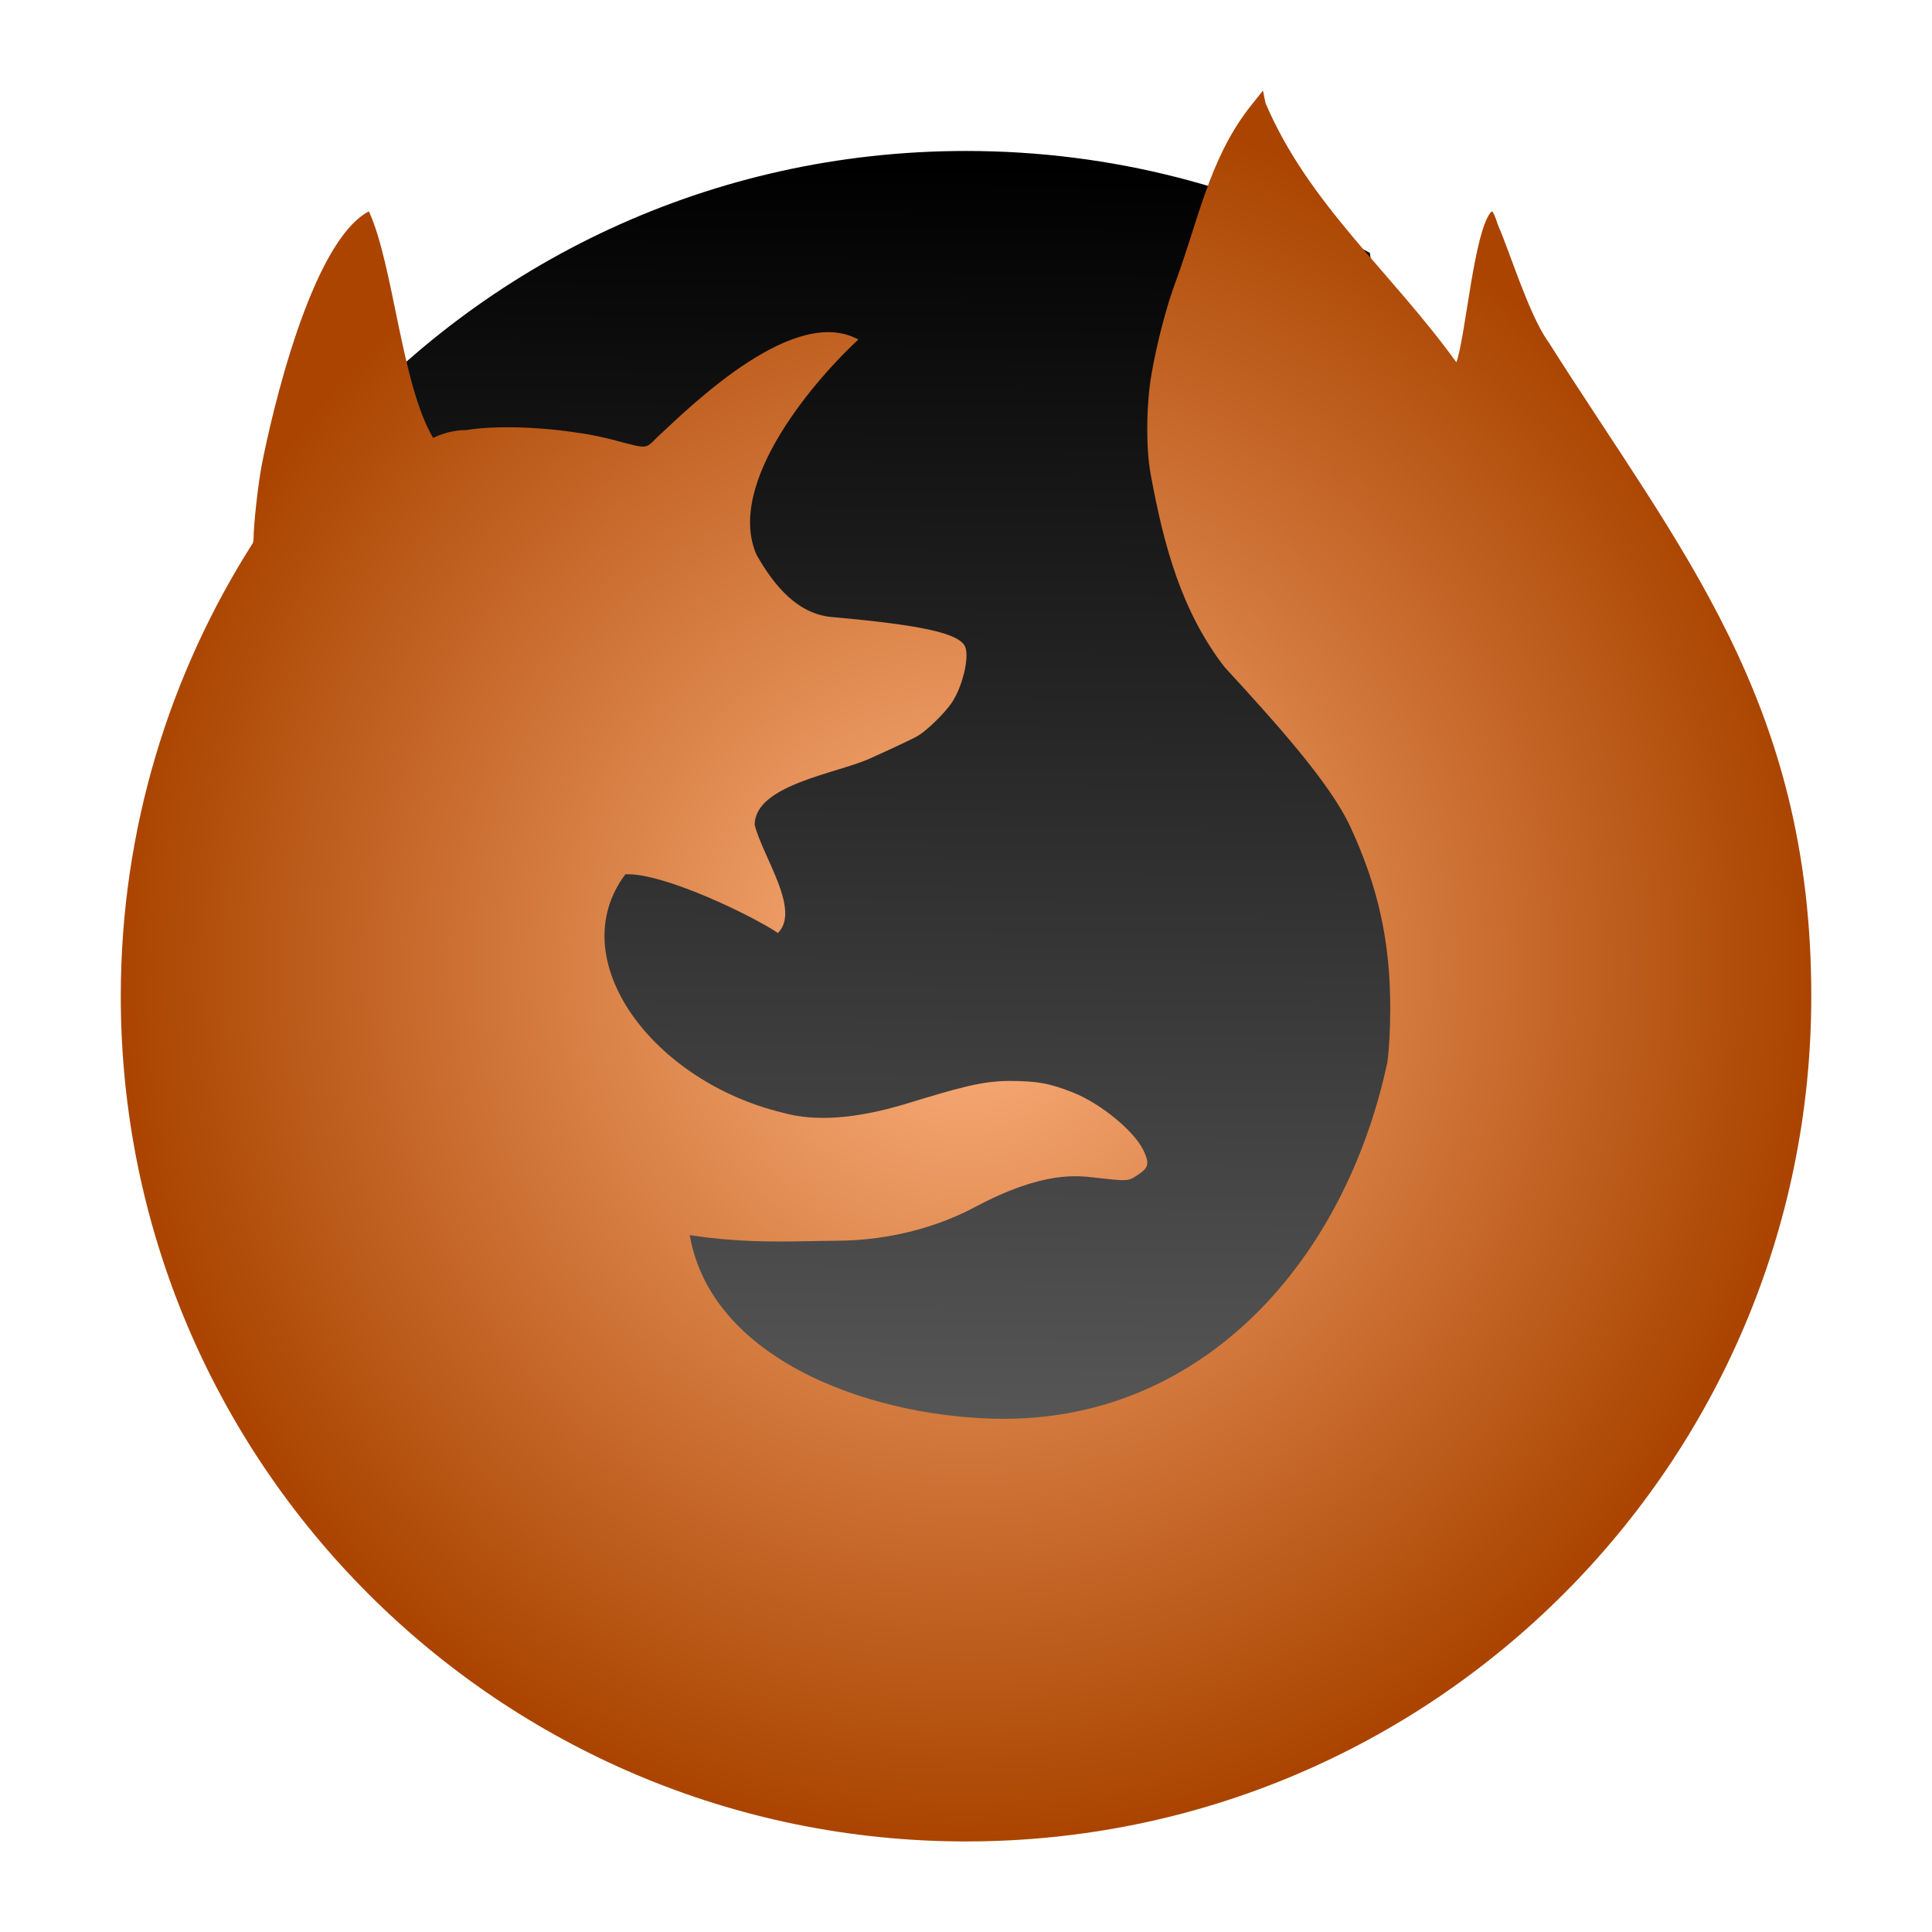
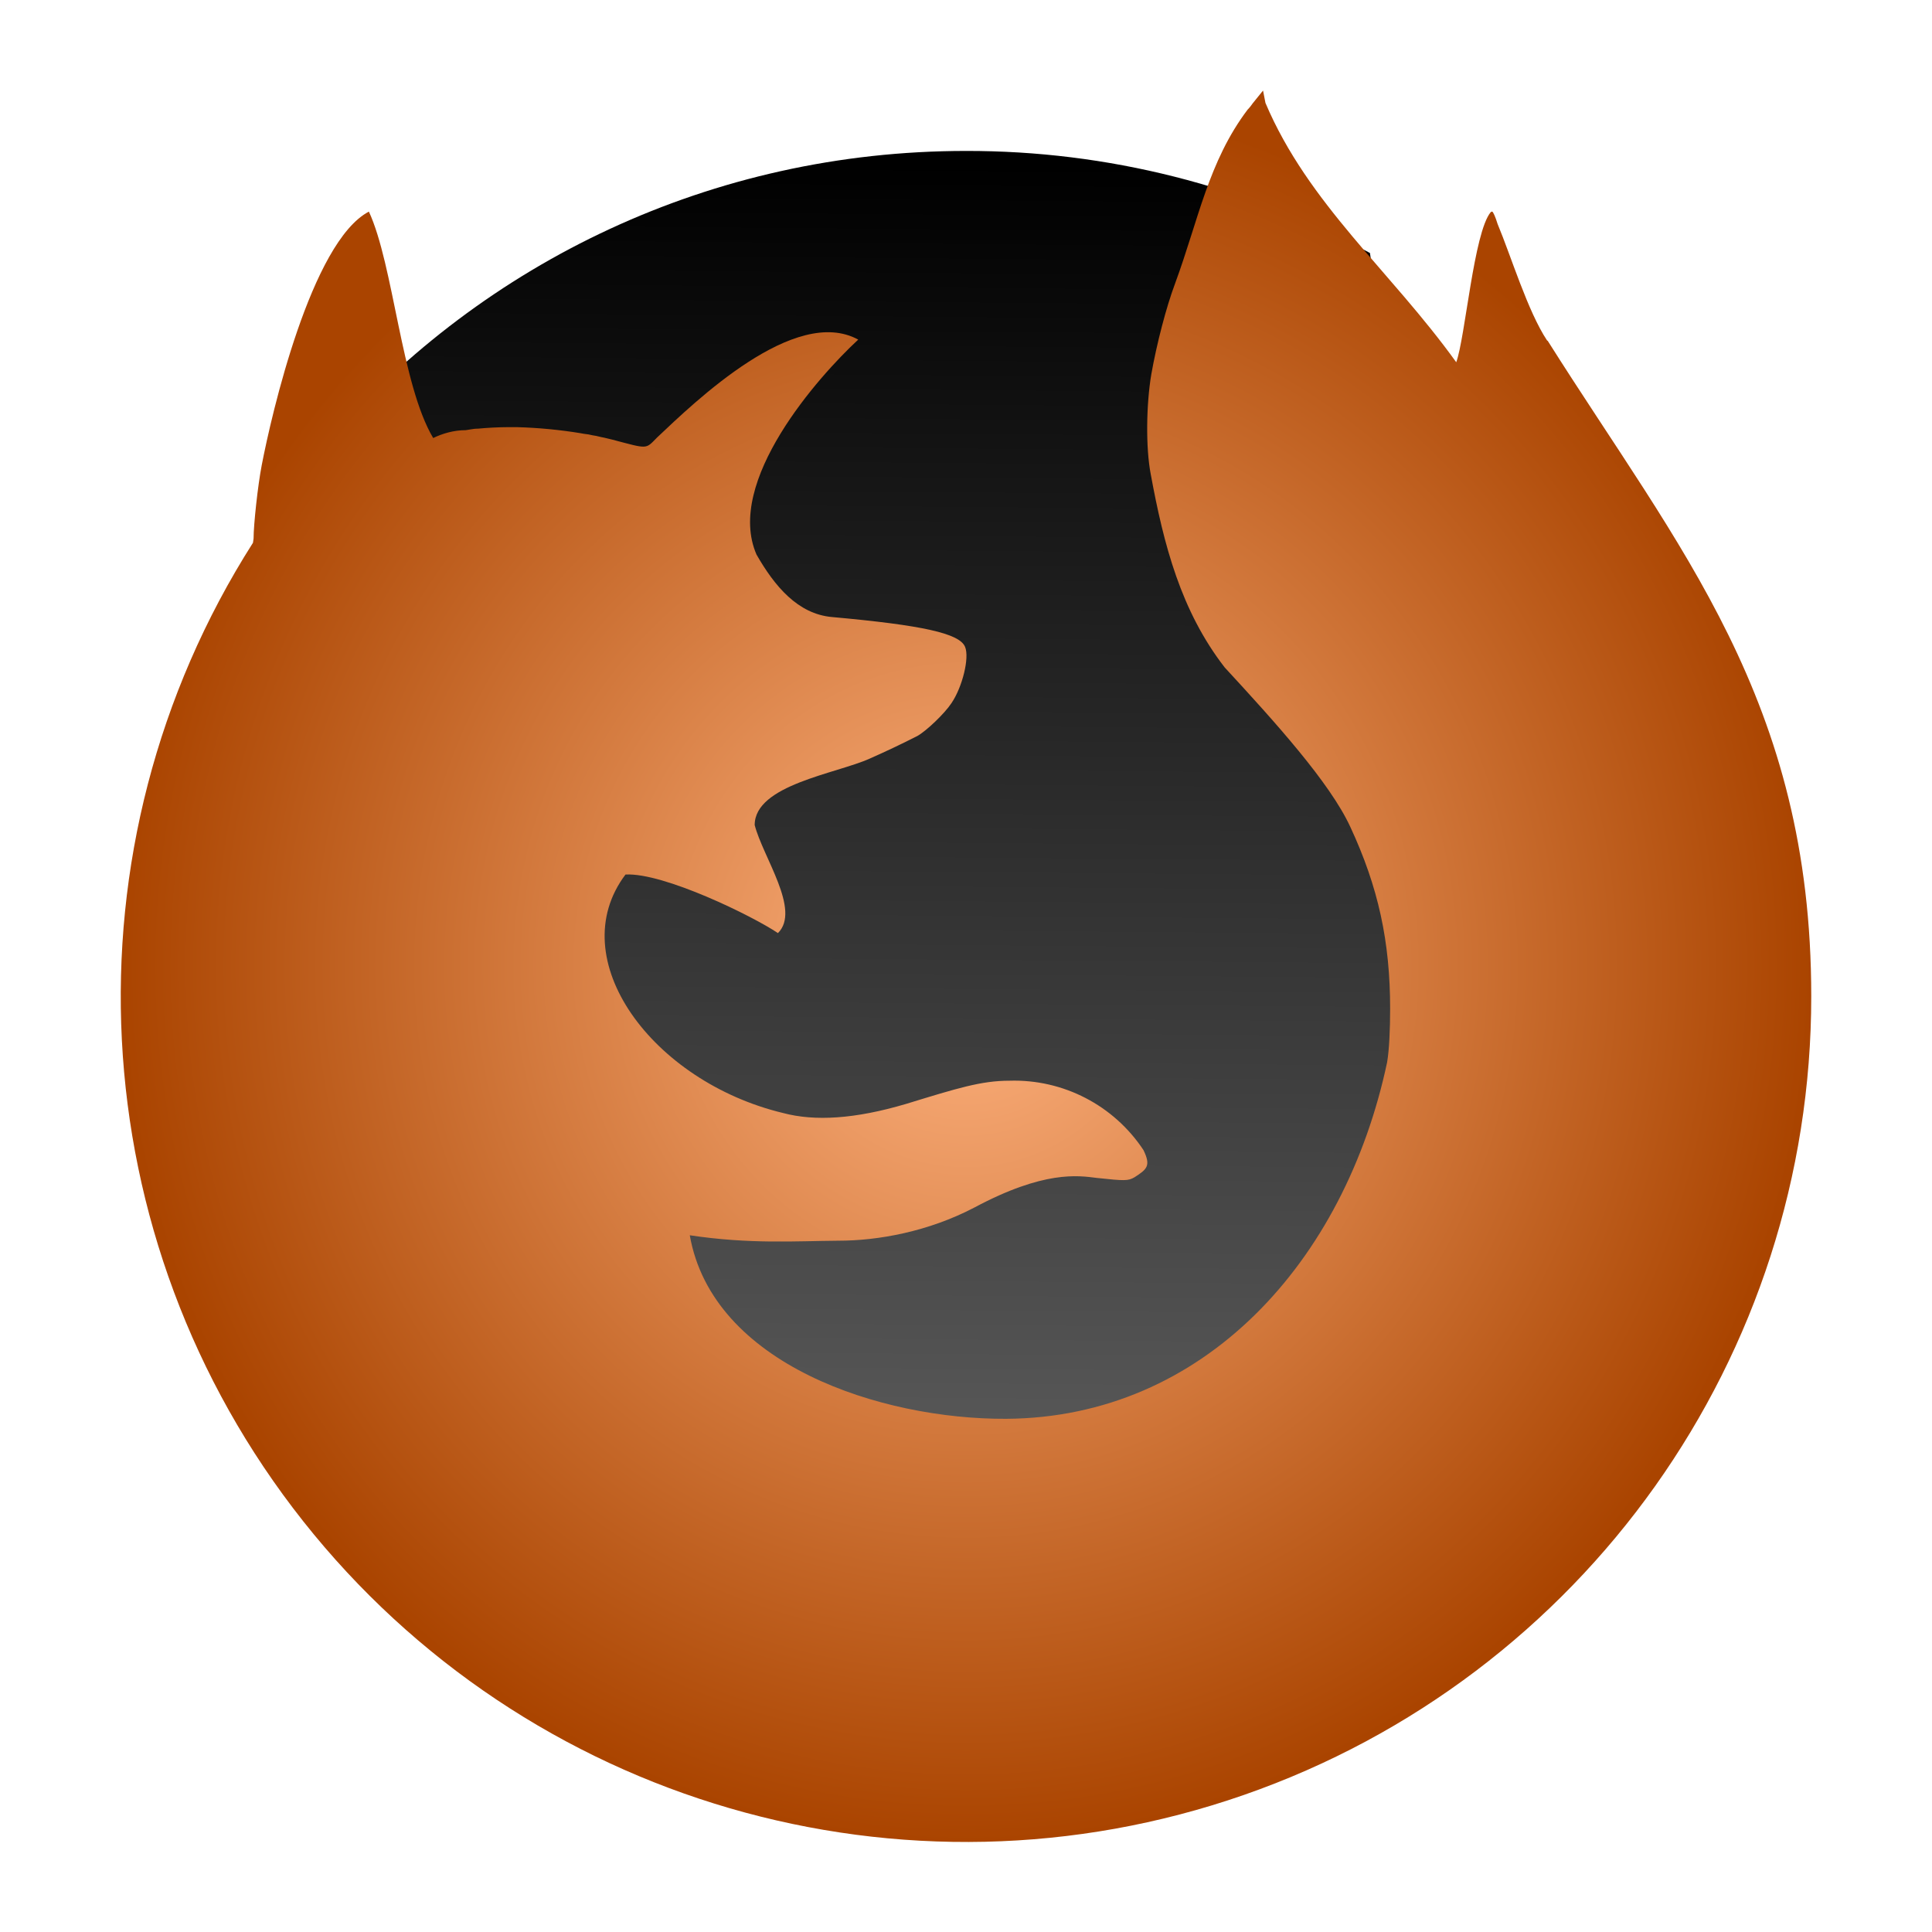
- <svg xmlns="http://www.w3.org/2000/svg" xmlns:xlink="http://www.w3.org/1999/xlink" width="64" height="64" version="1" id="svg12">
-   <defs id="defs16">
-     <linearGradient id="linearGradient852">
-       <stop style="stop-color:#666666;stop-opacity:1" offset="0" id="stop848" />
-       <stop style="stop-color:#000000;stop-opacity:1" offset="1" id="stop850" />
+ <svg xmlns="http://www.w3.org/2000/svg" xmlns:xlink="http://www.w3.org/1999/xlink" width="64" height="64" version="1">
+   <defs>
+     <linearGradient id="b">
+       <stop offset="0" stop-color="#666" />
+       <stop offset="1" />
    </linearGradient>
-     <linearGradient id="linearGradient821">
-       <stop style="stop-color:#ffb380;stop-opacity:1" offset="0" id="stop817" />
-       <stop style="stop-color:#aa4400;stop-opacity:1" offset="1" id="stop819" />
+     <linearGradient id="a">
+       <stop offset="0" stop-color="#ffb380" />
+       <stop offset="1" stop-color="#a40" />
    </linearGradient>
-     <radialGradient xlink:href="#linearGradient821" id="radialGradient823" cx="32" cy="32" fx="32" fy="32" r="28" gradientTransform="matrix(1,0,0,1.035731,0,-1.143385)" gradientUnits="userSpaceOnUse" />
-     <linearGradient xlink:href="#linearGradient852" id="linearGradient854" x1="10.759" y1="54.613" x2="11.163" y2="5.252" gradientUnits="userSpaceOnUse" />
+     <radialGradient xlink:href="#a" id="d" cx="32" cy="32" fx="32" fy="32" r="28" gradientTransform="matrix(1 0 0 1.03573 0 -1.14)" gradientUnits="userSpaceOnUse" />
+     <linearGradient xlink:href="#b" id="c" x1="10.76" y1="54.61" x2="11.16" y2="5.25" gradientUnits="userSpaceOnUse" />
  </defs>
-   <path style="fill:url(#linearGradient854);fill-opacity:1" d="M 45.377,8.376 C 41.407,6.222 36.851,5.001 32,5.001 c -8.438,0 -15.981,3.695 -21.106,9.562 -0.669,21.812 23.881,45.795 34.463,38.109 6.002,-4.36 2.067,-30.256 0.02,-44.297 z" id="path2" />
-   <path style="fill:url(#radialGradient823);fill-opacity:1" d="M 41.838,3 41.505,3.416 c -0.057,0.071 -0.114,0.144 -0.172,0.219 -1.296,1.718 -1.632,3.66 -2.406,5.745 -0.295,0.8 -0.608,2.007 -0.782,3.011 -0.174,1.007 -0.19,2.444 -0.027,3.324 0.429,2.331 1.011,4.528 2.451,6.387 1.67,1.819 3.486,3.823 4.162,5.285 0.93,2.012 1.323,3.803 1.323,6.029 0,0.671 -0.038,1.361 -0.096,1.772 -1.41,6.594 -6.079,11.777 -12.632,11.812 -4.148,0.016 -9.726,-1.8 -10.478,-6.085 1.998,0.304 3.496,0.195 4.923,0.185 1.319,-0.009 2.977,-0.293 4.514,-1.108 2.29,-1.222 3.423,-1.048 4.049,-0.975 0.923,0.107 1.04,0.105 1.241,-0.022 0.428,-0.269 0.551,-0.376 0.304,-0.887 -0.312,-0.645 -1.408,-1.546 -2.327,-1.914 -0.77,-0.308 -1.189,-0.385 -2.111,-0.386 -0.939,-5.32e-4 -1.736,0.244 -3.429,0.757 -1.69,0.512 -3.027,0.589 -4.069,0.298 -4.335,-1.038 -7.338,-5.087 -5.227,-7.901 1.269,-0.059 4.248,1.395 5.052,1.944 0.769,-0.756 -0.5,-2.518 -0.768,-3.58 0,-1.326 2.702,-1.698 3.812,-2.197 0.731,-0.328 1.444,-0.665 1.583,-0.746 0.303,-0.177 0.886,-0.744 1.124,-1.091 0.362,-0.53 0.6,-1.511 0.454,-1.865 -0.184,-0.444 -1.421,-0.721 -4.416,-0.987 -1.13,-0.101 -1.903,-1.018 -2.499,-2.068 -1.044,-2.414 2.054,-5.909 3.377,-7.125 -2.104,-1.148 -5.416,2.066 -6.669,3.242 -0.401,0.397 -0.279,0.391 -1.496,0.071 -0.081,-0.021 -0.165,-0.04 -0.252,-0.06 -0.031,-0.007 -0.062,-0.015 -0.093,-0.022 -0.056,-0.013 -0.115,-0.024 -0.172,-0.036 -0.041,-0.008 -0.081,-0.017 -0.123,-0.025 -0.048,-0.008 -0.094,-0.019 -0.142,-0.027 -0.05,-0.008 -0.1,-0.016 -0.15,-0.025 -0.036,-0.006 -0.073,-0.01 -0.109,-0.016 -0.322,-0.051 -0.659,-0.094 -0.998,-0.126 -0.371,-0.034 -0.743,-0.057 -1.102,-0.066 -0.108,-0.003 -0.215,-0.003 -0.32,-0.003 -0.113,-2.38e-4 -0.222,-1.49e-4 -0.331,0.003 -0.021,5.46e-4 -0.042,0.001 -0.063,0.003 -0.091,0.003 -0.181,0.007 -0.268,0.011 -0.014,6.86e-4 -0.024,0.001 -0.036,0.003 -0.097,0.006 -0.189,0.013 -0.279,0.022 -0.014,7.14e-4 -0.015,0.001 -0.022,0.003 -0.092,0.008 -0.178,0.021 -0.262,0.033 h -0.003 c -0.038,0.006 -0.078,0.01 -0.115,0.016 -0.401,-0.001 -0.769,0.112 -1.083,0.257 C 13.294,12.727 13.038,8.782 12.22,7.001 10.305,8.004 8.994,13.735 8.668,15.416 c -0.125,0.668 -0.267,1.966 -0.268,2.425 -1.27e-4,0.066 -0.017,0.092 -0.019,0.139 -2.766,4.341 -4.38,9.49 -4.38,15.02 0,15.464 12.536,28 28,28 15.464,0 28,-12.536 28,-28 0,-9.8 -4.389,-14.835 -8.733,-21.713 0,-0.004 3.28e-4,-0.007 -0.014,-0.011 -0.64,-0.958 -1.195,-2.81 -1.643,-3.852 -0.07,-0.23 -0.153,-0.418 -0.183,-0.418 -0.014,0 -0.027,0.009 -0.044,0.025 -0.564,0.682 -0.837,4.141 -1.14,4.97 C 46.057,8.974 43.347,6.764 41.92,3.41 Z" id="path8" />
+   <path d="M45.38 8.38A27.97 27.97 0 0 0 32 5c-8.44 0-15.98 3.7-21.1 9.56-.68 21.82 23.88 45.8 34.46 38.11 6-4.36 2.06-30.25.02-44.3z" fill="url(#c)" />
+   <path d="M41.84 3l-.34.42c-.05.07-.1.14-.17.21-1.3 1.72-1.63 3.66-2.4 5.75-.3.8-.61 2-.79 3.01-.17 1-.19 2.44-.02 3.32.43 2.34 1 4.53 2.45 6.4 1.67 1.81 3.48 3.81 4.16 5.28.93 2 1.32 3.8 1.32 6.03 0 .67-.03 1.36-.1 1.77-1.4 6.6-6.07 11.77-12.62 11.81-4.15.02-9.73-1.8-10.48-6.08 2 .3 3.5.19 4.92.18 1.32 0 2.98-.3 4.51-1.1 2.3-1.23 3.43-1.06 4.05-.98.93.1 1.04.1 1.25-.02.42-.27.55-.38.3-.9a5.13 5.13 0 0 0-4.44-2.3c-.94 0-1.73.25-3.43.77-1.69.5-3.02.58-4.07.3-4.33-1.04-7.33-5.1-5.22-7.9 1.27-.07 4.24 1.39 5.05 1.94.77-.76-.5-2.52-.77-3.58 0-1.33 2.7-1.7 3.81-2.2a32.1 32.1 0 0 0 1.58-.75c.3-.17.9-.74 1.13-1.09.36-.53.6-1.5.45-1.86-.18-.45-1.42-.72-4.41-.99-1.13-.1-1.9-1.02-2.5-2.07-1.05-2.41 2.05-5.9 3.37-7.12-2.1-1.15-5.41 2.06-6.66 3.24-.4.4-.28.39-1.5.07l-.25-.06-.1-.02-.17-.04-.12-.02-.14-.03-.15-.02-.11-.02a15.76 15.76 0 0 0-2.1-.2h-.32a11.3 11.3 0 0 0-.98.05h-.02c-.1 0-.18.02-.26.03l-.12.02c-.4 0-.77.11-1.08.26-1.06-1.78-1.31-5.73-2.13-7.5-1.91 1-3.23 6.73-3.55 8.4-.13.67-.27 1.97-.27 2.43l-.02.14A28 28 0 1 0 60 33c0-9.8-4.39-14.83-8.73-21.71l-.02-.01c-.64-.96-1.2-2.81-1.64-3.86-.07-.23-.15-.41-.18-.41-.02 0-.03 0-.05.02-.56.68-.84 4.14-1.14 4.97-2.18-3.03-4.9-5.24-6.32-8.59z" fill="url(#d)" />
</svg>
